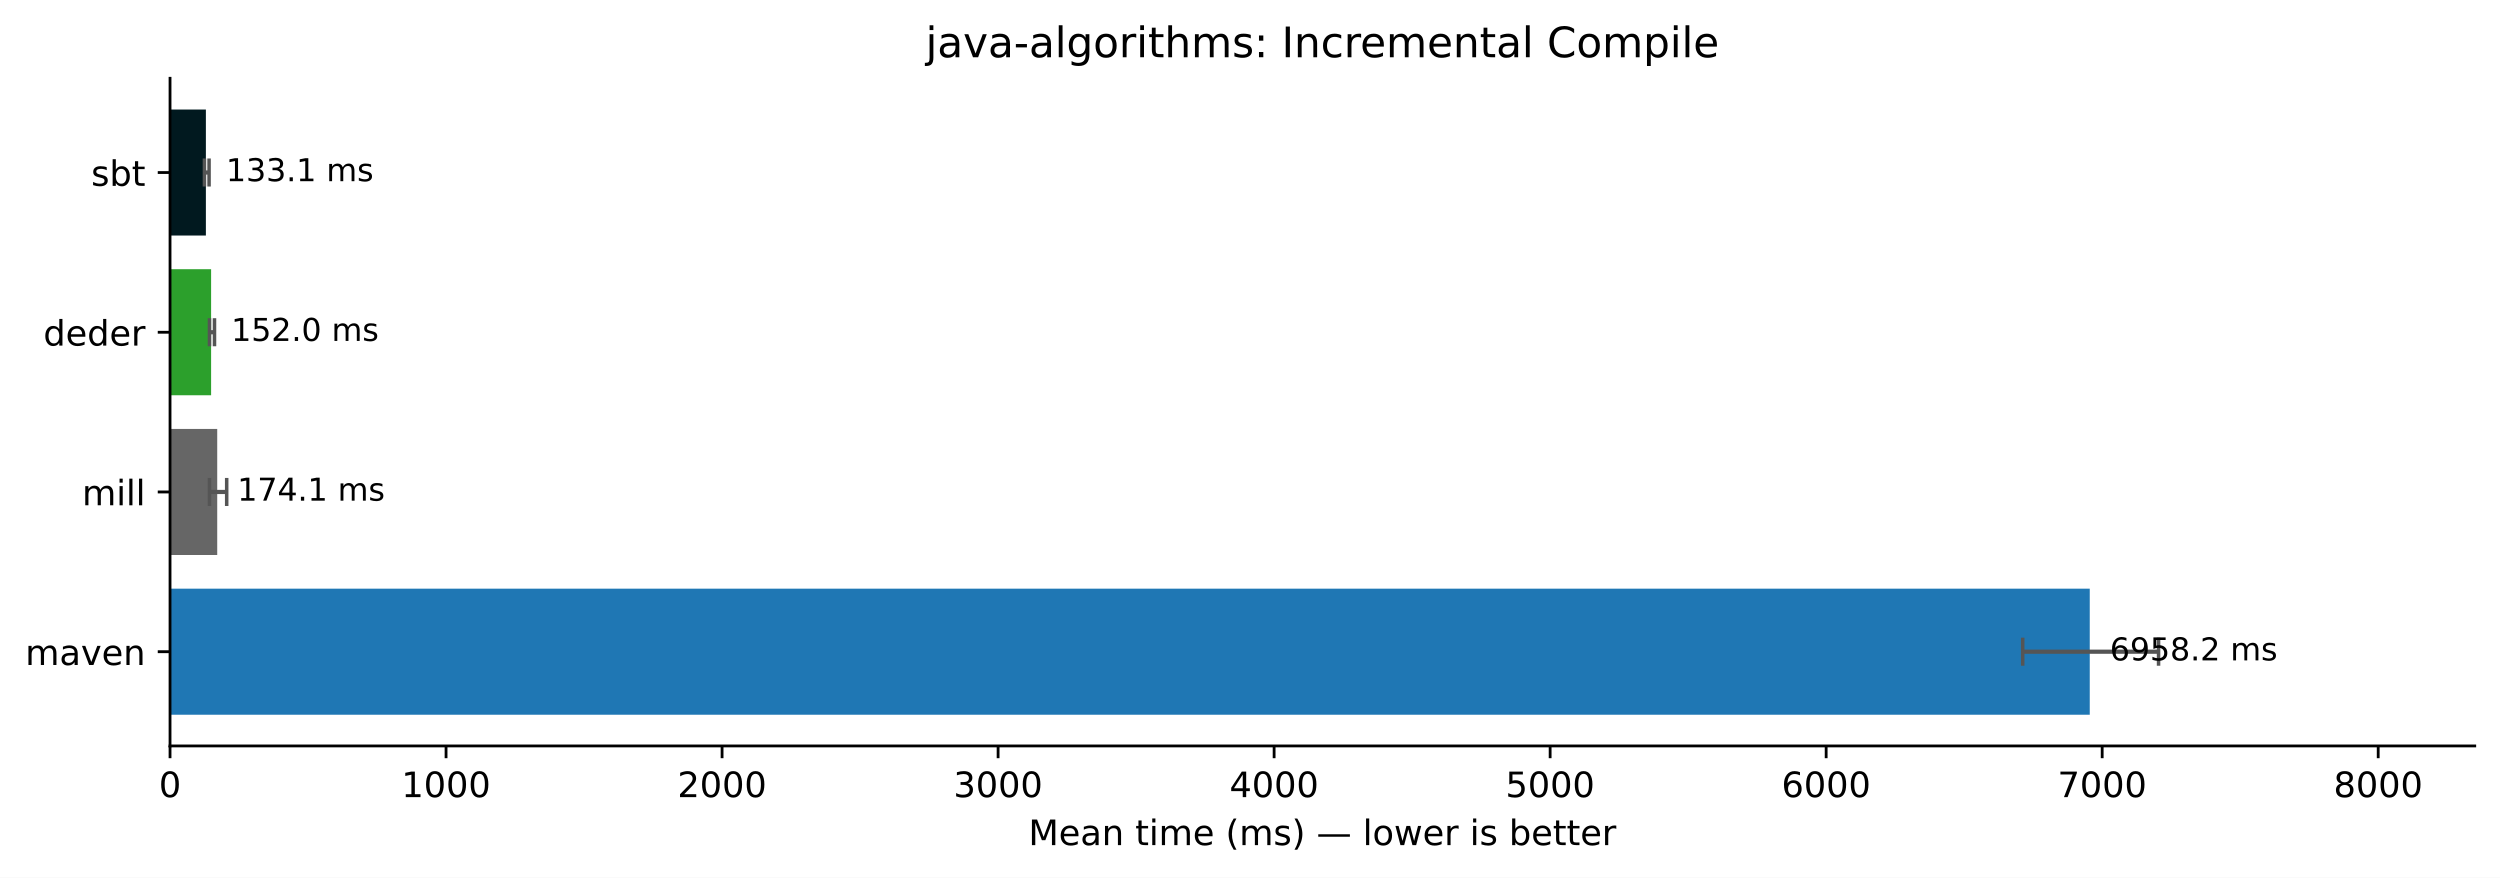
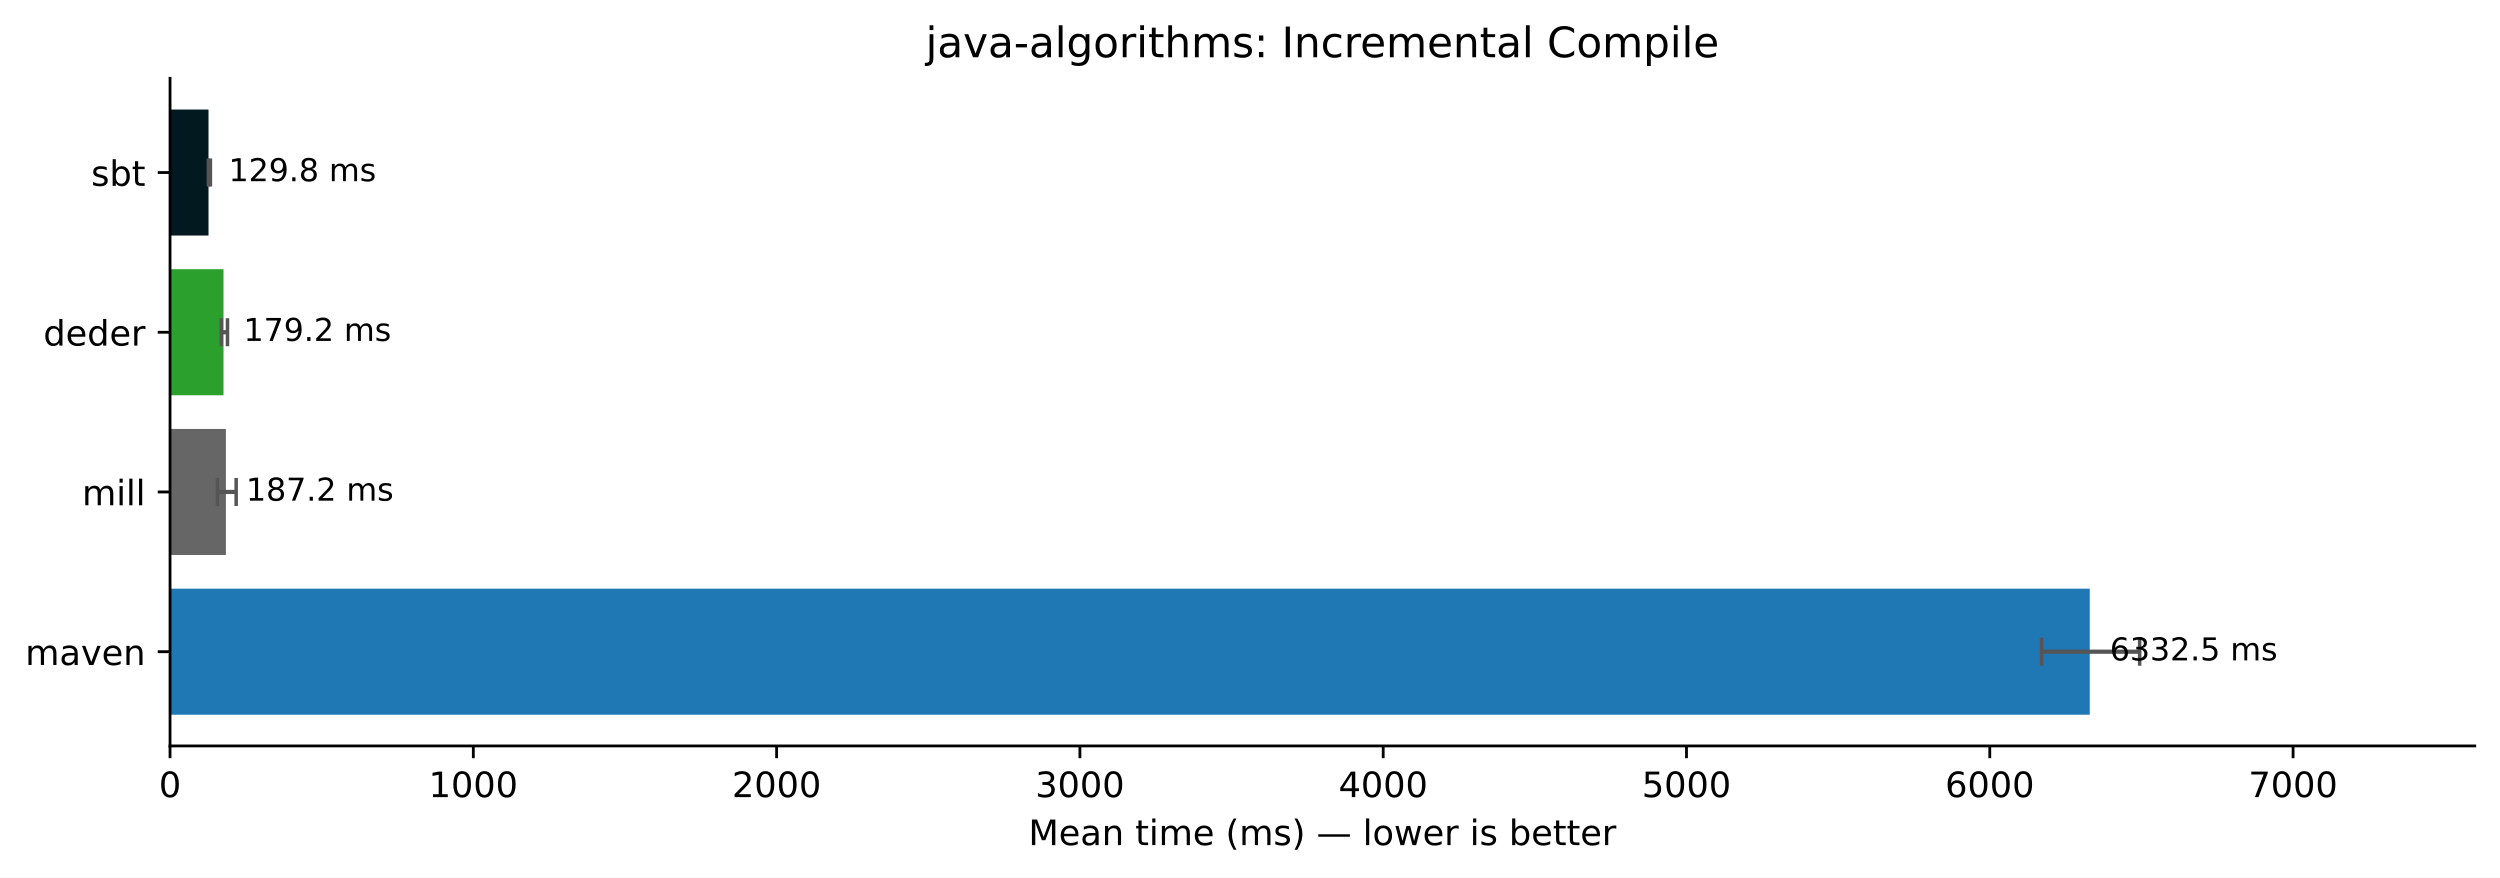
<svg xmlns="http://www.w3.org/2000/svg" xmlns:xlink="http://www.w3.org/1999/xlink" width="712.788pt" height="250.234pt" viewBox="0 0 712.788 250.234" version="1.1">
  <defs>
    <style type="text/css">*{stroke-linejoin: round; stroke-linecap: butt}</style>
  </defs>
  <g id="figure_1">
    <g id="patch_1">
      <path d="M 0 250.234  L 712.788 250.234  L 712.788 0  L 0 0  z " style="fill: #ffffff" />
    </g>
    <g id="axes_1">
      <g id="patch_2">
        <path d="M 48.478 212.678  L 705.588 212.678  L 705.588 22.318  L 48.478 22.318  z " style="fill: #ffffff" />
      </g>
      <g id="patch_3">
-         <path d="M 48.478 204.025  L 596.07 204.025  L 596.07 167.593  L 48.478 167.593  z " clip-path="url(#pbc4e9a8b38)" style="fill: #1f77b4; stroke: #ffffff; stroke-width: 0.5; stroke-linejoin: miter" />
+         <path d="M 48.478 204.025  L 596.07 204.025  L 596.07 167.593  L 48.478 167.593  z " clip-path="url(#pb8c7d84897)" style="fill: #1f77b4; stroke: #ffffff; stroke-width: 0.5; stroke-linejoin: miter" />
      </g>
      <g id="patch_4">
-         <path d="M 48.478 158.485  L 62.183 158.485  L 62.183 122.052  L 48.478 122.052  z " clip-path="url(#pbc4e9a8b38)" style="fill: #666666; stroke: #ffffff; stroke-width: 0.5; stroke-linejoin: miter" />
+         <path d="M 48.478 158.485  L 64.662 158.485  L 64.662 122.052  L 48.478 122.052  z " clip-path="url(#pb8c7d84897)" style="fill: #666666; stroke: #ffffff; stroke-width: 0.5; stroke-linejoin: miter" />
      </g>
      <g id="patch_5">
-         <path d="M 48.478 112.944  L 60.439 112.944  L 60.439 76.512  L 48.478 76.512  z " clip-path="url(#pbc4e9a8b38)" style="fill: #2ca02c; stroke: #ffffff; stroke-width: 0.5; stroke-linejoin: miter" />
+         <path d="M 48.478 112.944  L 63.977 112.944  L 63.977 76.512  L 48.478 76.512  z " clip-path="url(#pb8c7d84897)" style="fill: #2ca02c; stroke: #ffffff; stroke-width: 0.5; stroke-linejoin: miter" />
      </g>
      <g id="patch_6">
-         <path d="M 48.478 67.403  L 58.95 67.403  L 58.95 30.971  L 48.478 30.971  z " clip-path="url(#pbc4e9a8b38)" style="fill: #01191f; stroke: #ffffff; stroke-width: 0.5; stroke-linejoin: miter" />
+         <path d="M 48.478 67.403  L 59.7 67.403  L 59.7 30.971  L 48.478 30.971  z " clip-path="url(#pb8c7d84897)" style="fill: #01191f; stroke: #ffffff; stroke-width: 0.5; stroke-linejoin: miter" />
      </g>
      <g id="matplotlib.axis_1">
        <g id="xtick_1">
          <g id="line2d_1">
            <defs>
-               <path id="m94cedf8190" d="M 0 0  L 0 3.5  " style="stroke: #000000; stroke-width: 0.8" />
+               <path id="m299f7743fe" d="M 0 0  L 0 3.5  " style="stroke: #000000; stroke-width: 0.8" />
            </defs>
            <g>
-               <use xlink:href="#m94cedf8190" x="48.478" y="212.678" style="stroke: #000000; stroke-width: 0.8" />
+               <use xlink:href="#m299f7743fe" x="48.478" y="212.678" style="stroke: #000000; stroke-width: 0.8" />
            </g>
          </g>
          <g id="text_1">
            <g transform="translate(45.29688 227.2766) scale(0.1 -0.1)">
              <defs>
                <path id="DejaVuSans-30" d="M 2034 4250  Q 1547 4250 1301 3770  Q 1056 3291 1056 2328  Q 1056 1369 1301 889  Q 1547 409 2034 409  Q 2525 409 2770 889  Q 3016 1369 3016 2328  Q 3016 3291 2770 3770  Q 2525 4250 2034 4250  z M 2034 4750  Q 2819 4750 3233 4129  Q 3647 3509 3647 2328  Q 3647 1150 3233 529  Q 2819 -91 2034 -91  Q 1250 -91 836 529  Q 422 1150 422 2328  Q 422 3509 836 4129  Q 1250 4750 2034 4750  z " transform="scale(0.015625)" />
              </defs>
              <use xlink:href="#DejaVuSans-30" />
            </g>
          </g>
        </g>
        <g id="xtick_2">
          <g id="line2d_2">
            <g>
-               <use xlink:href="#m94cedf8190" x="127.176" y="212.678" style="stroke: #000000; stroke-width: 0.8" />
+               <use xlink:href="#m299f7743fe" x="134.951" y="212.678" style="stroke: #000000; stroke-width: 0.8" />
            </g>
          </g>
          <g id="text_2">
-             <g transform="translate(114.451 227.2766) scale(0.1 -0.1)">
+             <g transform="translate(122.2263 227.2766) scale(0.1 -0.1)">
              <defs>
                <path id="DejaVuSans-31" d="M 794 531  L 1825 531  L 1825 4091  L 703 3866  L 703 4441  L 1819 4666  L 2450 4666  L 2450 531  L 3481 531  L 3481 0  L 794 0  L 794 531  z " transform="scale(0.015625)" />
              </defs>
              <use xlink:href="#DejaVuSans-31" />
              <use xlink:href="#DejaVuSans-30" transform="translate(63.62305 0)" />
              <use xlink:href="#DejaVuSans-30" transform="translate(127.2461 0)" />
              <use xlink:href="#DejaVuSans-30" transform="translate(190.8691 0)" />
            </g>
          </g>
        </g>
        <g id="xtick_3">
          <g id="line2d_3">
            <g>
-               <use xlink:href="#m94cedf8190" x="205.874" y="212.678" style="stroke: #000000; stroke-width: 0.8" />
+               <use xlink:href="#m299f7743fe" x="221.424" y="212.678" style="stroke: #000000; stroke-width: 0.8" />
            </g>
          </g>
          <g id="text_3">
-             <g transform="translate(193.1488 227.2766) scale(0.1 -0.1)">
+             <g transform="translate(208.6995 227.2766) scale(0.1 -0.1)">
              <defs>
                <path id="DejaVuSans-32" d="M 1228 531  L 3431 531  L 3431 0  L 469 0  L 469 531  Q 828 903 1448 1529  Q 2069 2156 2228 2338  Q 2531 2678 2651 2914  Q 2772 3150 2772 3378  Q 2772 3750 2511 3984  Q 2250 4219 1831 4219  Q 1534 4219 1204 4116  Q 875 4013 500 3803  L 500 4441  Q 881 4594 1212 4672  Q 1544 4750 1819 4750  Q 2544 4750 2975 4387  Q 3406 4025 3406 3419  Q 3406 3131 3298 2873  Q 3191 2616 2906 2266  Q 2828 2175 2409 1742  Q 1991 1309 1228 531  z " transform="scale(0.015625)" />
              </defs>
              <use xlink:href="#DejaVuSans-32" />
              <use xlink:href="#DejaVuSans-30" transform="translate(63.62305 0)" />
              <use xlink:href="#DejaVuSans-30" transform="translate(127.2461 0)" />
              <use xlink:href="#DejaVuSans-30" transform="translate(190.8691 0)" />
            </g>
          </g>
        </g>
        <g id="xtick_4">
          <g id="line2d_4">
            <g>
-               <use xlink:href="#m94cedf8190" x="284.572" y="212.678" style="stroke: #000000; stroke-width: 0.8" />
+               <use xlink:href="#m299f7743fe" x="307.898" y="212.678" style="stroke: #000000; stroke-width: 0.8" />
            </g>
          </g>
          <g id="text_4">
-             <g transform="translate(271.8467 227.2766) scale(0.1 -0.1)">
+             <g transform="translate(295.1727 227.2766) scale(0.1 -0.1)">
              <defs>
                <path id="DejaVuSans-33" d="M 2597 2516  Q 3050 2419 3304 2112  Q 3559 1806 3559 1356  Q 3559 666 3084 287  Q 2609 -91 1734 -91  Q 1441 -91 1130 -33  Q 819 25 488 141  L 488 750  Q 750 597 1062 519  Q 1375 441 1716 441  Q 2309 441 2620 675  Q 2931 909 2931 1356  Q 2931 1769 2642 2001  Q 2353 2234 1838 2234  L 1294 2234  L 1294 2753  L 1863 2753  Q 2328 2753 2575 2939  Q 2822 3125 2822 3475  Q 2822 3834 2567 4026  Q 2313 4219 1838 4219  Q 1578 4219 1281 4162  Q 984 4106 628 3988  L 628 4550  Q 988 4650 1302 4700  Q 1616 4750 1894 4750  Q 2613 4750 3031 4423  Q 3450 4097 3450 3541  Q 3450 3153 3228 2886  Q 3006 2619 2597 2516  z " transform="scale(0.015625)" />
              </defs>
              <use xlink:href="#DejaVuSans-33" />
              <use xlink:href="#DejaVuSans-30" transform="translate(63.62305 0)" />
              <use xlink:href="#DejaVuSans-30" transform="translate(127.2461 0)" />
              <use xlink:href="#DejaVuSans-30" transform="translate(190.8691 0)" />
            </g>
          </g>
        </g>
        <g id="xtick_5">
          <g id="line2d_5">
            <g>
-               <use xlink:href="#m94cedf8190" x="363.27" y="212.678" style="stroke: #000000; stroke-width: 0.8" />
+               <use xlink:href="#m299f7743fe" x="394.371" y="212.678" style="stroke: #000000; stroke-width: 0.8" />
            </g>
          </g>
          <g id="text_5">
-             <g transform="translate(350.5445 227.2766) scale(0.1 -0.1)">
+             <g transform="translate(381.6458 227.2766) scale(0.1 -0.1)">
              <defs>
                <path id="DejaVuSans-34" d="M 2419 4116  L 825 1625  L 2419 1625  L 2419 4116  z M 2253 4666  L 3047 4666  L 3047 1625  L 3713 1625  L 3713 1100  L 3047 1100  L 3047 0  L 2419 0  L 2419 1100  L 313 1100  L 313 1709  L 2253 4666  z " transform="scale(0.015625)" />
              </defs>
              <use xlink:href="#DejaVuSans-34" />
              <use xlink:href="#DejaVuSans-30" transform="translate(63.62305 0)" />
              <use xlink:href="#DejaVuSans-30" transform="translate(127.2461 0)" />
              <use xlink:href="#DejaVuSans-30" transform="translate(190.8691 0)" />
            </g>
          </g>
        </g>
        <g id="xtick_6">
          <g id="line2d_6">
            <g>
-               <use xlink:href="#m94cedf8190" x="441.967" y="212.678" style="stroke: #000000; stroke-width: 0.8" />
+               <use xlink:href="#m299f7743fe" x="480.844" y="212.678" style="stroke: #000000; stroke-width: 0.8" />
            </g>
          </g>
          <g id="text_6">
-             <g transform="translate(429.2424 227.2766) scale(0.1 -0.1)">
+             <g transform="translate(468.119 227.2766) scale(0.1 -0.1)">
              <defs>
                <path id="DejaVuSans-35" d="M 691 4666  L 3169 4666  L 3169 4134  L 1269 4134  L 1269 2991  Q 1406 3038 1543 3061  Q 1681 3084 1819 3084  Q 2600 3084 3056 2656  Q 3513 2228 3513 1497  Q 3513 744 3044 326  Q 2575 -91 1722 -91  Q 1428 -91 1123 -41  Q 819 9 494 109  L 494 744  Q 775 591 1075 516  Q 1375 441 1709 441  Q 2250 441 2565 725  Q 2881 1009 2881 1497  Q 2881 1984 2565 2268  Q 2250 2553 1709 2553  Q 1456 2553 1204 2497  Q 953 2441 691 2322  L 691 4666  z " transform="scale(0.015625)" />
              </defs>
              <use xlink:href="#DejaVuSans-35" />
              <use xlink:href="#DejaVuSans-30" transform="translate(63.62305 0)" />
              <use xlink:href="#DejaVuSans-30" transform="translate(127.2461 0)" />
              <use xlink:href="#DejaVuSans-30" transform="translate(190.8691 0)" />
            </g>
          </g>
        </g>
        <g id="xtick_7">
          <g id="line2d_7">
            <g>
-               <use xlink:href="#m94cedf8190" x="520.665" y="212.678" style="stroke: #000000; stroke-width: 0.8" />
+               <use xlink:href="#m299f7743fe" x="567.317" y="212.678" style="stroke: #000000; stroke-width: 0.8" />
            </g>
          </g>
          <g id="text_7">
-             <g transform="translate(507.9402 227.2766) scale(0.1 -0.1)">
+             <g transform="translate(554.5922 227.2766) scale(0.1 -0.1)">
              <defs>
                <path id="DejaVuSans-36" d="M 2113 2584  Q 1688 2584 1439 2293  Q 1191 2003 1191 1497  Q 1191 994 1439 701  Q 1688 409 2113 409  Q 2538 409 2786 701  Q 3034 994 3034 1497  Q 3034 2003 2786 2293  Q 2538 2584 2113 2584  z M 3366 4563  L 3366 3988  Q 3128 4100 2886 4159  Q 2644 4219 2406 4219  Q 1781 4219 1451 3797  Q 1122 3375 1075 2522  Q 1259 2794 1537 2939  Q 1816 3084 2150 3084  Q 2853 3084 3261 2657  Q 3669 2231 3669 1497  Q 3669 778 3244 343  Q 2819 -91 2113 -91  Q 1303 -91 875 529  Q 447 1150 447 2328  Q 447 3434 972 4092  Q 1497 4750 2381 4750  Q 2619 4750 2861 4703  Q 3103 4656 3366 4563  z " transform="scale(0.015625)" />
              </defs>
              <use xlink:href="#DejaVuSans-36" />
              <use xlink:href="#DejaVuSans-30" transform="translate(63.62305 0)" />
              <use xlink:href="#DejaVuSans-30" transform="translate(127.2461 0)" />
              <use xlink:href="#DejaVuSans-30" transform="translate(190.8691 0)" />
            </g>
          </g>
        </g>
        <g id="xtick_8">
          <g id="line2d_8">
            <g>
-               <use xlink:href="#m94cedf8190" x="599.363" y="212.678" style="stroke: #000000; stroke-width: 0.8" />
+               <use xlink:href="#m299f7743fe" x="653.79" y="212.678" style="stroke: #000000; stroke-width: 0.8" />
            </g>
          </g>
          <g id="text_8">
-             <g transform="translate(586.638 227.2766) scale(0.1 -0.1)">
+             <g transform="translate(641.0654 227.2766) scale(0.1 -0.1)">
              <defs>
                <path id="DejaVuSans-37" d="M 525 4666  L 3525 4666  L 3525 4397  L 1831 0  L 1172 0  L 2766 4134  L 525 4134  L 525 4666  z " transform="scale(0.015625)" />
              </defs>
              <use xlink:href="#DejaVuSans-37" />
              <use xlink:href="#DejaVuSans-30" transform="translate(63.62305 0)" />
              <use xlink:href="#DejaVuSans-30" transform="translate(127.2461 0)" />
              <use xlink:href="#DejaVuSans-30" transform="translate(190.8691 0)" />
            </g>
          </g>
        </g>
-         <g id="xtick_9">
-           <g id="line2d_9">
-             <g>
-               <use xlink:href="#m94cedf8190" x="678.061" y="212.678" style="stroke: #000000; stroke-width: 0.8" />
-             </g>
-           </g>
-           <g id="text_9">
-             <g transform="translate(665.3359 227.2766) scale(0.1 -0.1)">
-               <defs>
-                 <path id="DejaVuSans-38" d="M 2034 2216  Q 1584 2216 1326 1975  Q 1069 1734 1069 1313  Q 1069 891 1326 650  Q 1584 409 2034 409  Q 2484 409 2743 651  Q 3003 894 3003 1313  Q 3003 1734 2745 1975  Q 2488 2216 2034 2216  z M 1403 2484  Q 997 2584 770 2862  Q 544 3141 544 3541  Q 544 4100 942 4425  Q 1341 4750 2034 4750  Q 2731 4750 3128 4425  Q 3525 4100 3525 3541  Q 3525 3141 3298 2862  Q 3072 2584 2669 2484  Q 3125 2378 3379 2068  Q 3634 1759 3634 1313  Q 3634 634 3220 271  Q 2806 -91 2034 -91  Q 1263 -91 848 271  Q 434 634 434 1313  Q 434 1759 690 2068  Q 947 2378 1403 2484  z M 1172 3481  Q 1172 3119 1398 2916  Q 1625 2713 2034 2713  Q 2441 2713 2670 2916  Q 2900 3119 2900 3481  Q 2900 3844 2670 4047  Q 2441 4250 2034 4250  Q 1625 4250 1398 4047  Q 1172 3844 1172 3481  z " transform="scale(0.015625)" />
-               </defs>
-               <use xlink:href="#DejaVuSans-38" />
-               <use xlink:href="#DejaVuSans-30" transform="translate(63.62305 0)" />
-               <use xlink:href="#DejaVuSans-30" transform="translate(127.2461 0)" />
-               <use xlink:href="#DejaVuSans-30" transform="translate(190.8691 0)" />
-             </g>
-           </g>
-         </g>
-         <g id="text_10">
+         <g id="text_9">
          <g transform="translate(293.2362 240.9547) scale(0.1 -0.1)">
            <defs>
              <path id="DejaVuSans-4d" d="M 628 4666  L 1569 4666  L 2759 1491  L 3956 4666  L 4897 4666  L 4897 0  L 4281 0  L 4281 4097  L 3078 897  L 2444 897  L 1241 4097  L 1241 0  L 628 0  L 628 4666  z " transform="scale(0.015625)" />
              <path id="DejaVuSans-65" d="M 3597 1894  L 3597 1613  L 953 1613  Q 991 1019 1311 708  Q 1631 397 2203 397  Q 2534 397 2845 478  Q 3156 559 3463 722  L 3463 178  Q 3153 47 2828 -22  Q 2503 -91 2169 -91  Q 1331 -91 842 396  Q 353 884 353 1716  Q 353 2575 817 3079  Q 1281 3584 2069 3584  Q 2775 3584 3186 3129  Q 3597 2675 3597 1894  z M 3022 2063  Q 3016 2534 2758 2815  Q 2500 3097 2075 3097  Q 1594 3097 1305 2825  Q 1016 2553 972 2059  L 3022 2063  z " transform="scale(0.015625)" />
              <path id="DejaVuSans-61" d="M 2194 1759  Q 1497 1759 1228 1600  Q 959 1441 959 1056  Q 959 750 1161 570  Q 1363 391 1709 391  Q 2188 391 2477 730  Q 2766 1069 2766 1631  L 2766 1759  L 2194 1759  z M 3341 1997  L 3341 0  L 2766 0  L 2766 531  Q 2569 213 2275 61  Q 1981 -91 1556 -91  Q 1019 -91 701 211  Q 384 513 384 1019  Q 384 1609 779 1909  Q 1175 2209 1959 2209  L 2766 2209  L 2766 2266  Q 2766 2663 2505 2880  Q 2244 3097 1772 3097  Q 1472 3097 1187 3025  Q 903 2953 641 2809  L 641 3341  Q 956 3463 1253 3523  Q 1550 3584 1831 3584  Q 2591 3584 2966 3190  Q 3341 2797 3341 1997  z " transform="scale(0.015625)" />
              <path id="DejaVuSans-6e" d="M 3513 2113  L 3513 0  L 2938 0  L 2938 2094  Q 2938 2591 2744 2837  Q 2550 3084 2163 3084  Q 1697 3084 1428 2787  Q 1159 2491 1159 1978  L 1159 0  L 581 0  L 581 3500  L 1159 3500  L 1159 2956  Q 1366 3272 1645 3428  Q 1925 3584 2291 3584  Q 2894 3584 3203 3211  Q 3513 2838 3513 2113  z " transform="scale(0.015625)" />
              <path id="DejaVuSans-20" transform="scale(0.015625)" />
              <path id="DejaVuSans-74" d="M 1172 4494  L 1172 3500  L 2356 3500  L 2356 3053  L 1172 3053  L 1172 1153  Q 1172 725 1289 603  Q 1406 481 1766 481  L 2356 481  L 2356 0  L 1766 0  Q 1100 0 847 248  Q 594 497 594 1153  L 594 3053  L 172 3053  L 172 3500  L 594 3500  L 594 4494  L 1172 4494  z " transform="scale(0.015625)" />
              <path id="DejaVuSans-69" d="M 603 3500  L 1178 3500  L 1178 0  L 603 0  L 603 3500  z M 603 4863  L 1178 4863  L 1178 4134  L 603 4134  L 603 4863  z " transform="scale(0.015625)" />
              <path id="DejaVuSans-6d" d="M 3328 2828  Q 3544 3216 3844 3400  Q 4144 3584 4550 3584  Q 5097 3584 5394 3201  Q 5691 2819 5691 2113  L 5691 0  L 5113 0  L 5113 2094  Q 5113 2597 4934 2840  Q 4756 3084 4391 3084  Q 3944 3084 3684 2787  Q 3425 2491 3425 1978  L 3425 0  L 2847 0  L 2847 2094  Q 2847 2600 2669 2842  Q 2491 3084 2119 3084  Q 1678 3084 1418 2786  Q 1159 2488 1159 1978  L 1159 0  L 581 0  L 581 3500  L 1159 3500  L 1159 2956  Q 1356 3278 1631 3431  Q 1906 3584 2284 3584  Q 2666 3584 2933 3390  Q 3200 3197 3328 2828  z " transform="scale(0.015625)" />
              <path id="DejaVuSans-28" d="M 1984 4856  Q 1566 4138 1362 3434  Q 1159 2731 1159 2009  Q 1159 1288 1364 580  Q 1569 -128 1984 -844  L 1484 -844  Q 1016 -109 783 600  Q 550 1309 550 2009  Q 550 2706 781 3412  Q 1013 4119 1484 4856  L 1984 4856  z " transform="scale(0.015625)" />
              <path id="DejaVuSans-73" d="M 2834 3397  L 2834 2853  Q 2591 2978 2328 3040  Q 2066 3103 1784 3103  Q 1356 3103 1142 2972  Q 928 2841 928 2578  Q 928 2378 1081 2264  Q 1234 2150 1697 2047  L 1894 2003  Q 2506 1872 2764 1633  Q 3022 1394 3022 966  Q 3022 478 2636 193  Q 2250 -91 1575 -91  Q 1294 -91 989 -36  Q 684 19 347 128  L 347 722  Q 666 556 975 473  Q 1284 391 1588 391  Q 1994 391 2212 530  Q 2431 669 2431 922  Q 2431 1156 2273 1281  Q 2116 1406 1581 1522  L 1381 1569  Q 847 1681 609 1914  Q 372 2147 372 2553  Q 372 3047 722 3315  Q 1072 3584 1716 3584  Q 2034 3584 2315 3537  Q 2597 3491 2834 3397  z " transform="scale(0.015625)" />
              <path id="DejaVuSans-29" d="M 513 4856  L 1013 4856  Q 1481 4119 1714 3412  Q 1947 2706 1947 2009  Q 1947 1309 1714 600  Q 1481 -109 1013 -844  L 513 -844  Q 928 -128 1133 580  Q 1338 1288 1338 2009  Q 1338 2731 1133 3434  Q 928 4138 513 4856  z " transform="scale(0.015625)" />
              <path id="DejaVuSans-2014" d="M 313 1978  L 6088 1978  L 6088 1528  L 313 1528  L 313 1978  z " transform="scale(0.015625)" />
              <path id="DejaVuSans-6c" d="M 603 4863  L 1178 4863  L 1178 0  L 603 0  L 603 4863  z " transform="scale(0.015625)" />
              <path id="DejaVuSans-6f" d="M 1959 3097  Q 1497 3097 1228 2736  Q 959 2375 959 1747  Q 959 1119 1226 758  Q 1494 397 1959 397  Q 2419 397 2687 759  Q 2956 1122 2956 1747  Q 2956 2369 2687 2733  Q 2419 3097 1959 3097  z M 1959 3584  Q 2709 3584 3137 3096  Q 3566 2609 3566 1747  Q 3566 888 3137 398  Q 2709 -91 1959 -91  Q 1206 -91 779 398  Q 353 888 353 1747  Q 353 2609 779 3096  Q 1206 3584 1959 3584  z " transform="scale(0.015625)" />
              <path id="DejaVuSans-77" d="M 269 3500  L 844 3500  L 1563 769  L 2278 3500  L 2956 3500  L 3675 769  L 4391 3500  L 4966 3500  L 4050 0  L 3372 0  L 2619 2869  L 1863 0  L 1184 0  L 269 3500  z " transform="scale(0.015625)" />
              <path id="DejaVuSans-72" d="M 2631 2963  Q 2534 3019 2420 3045  Q 2306 3072 2169 3072  Q 1681 3072 1420 2755  Q 1159 2438 1159 1844  L 1159 0  L 581 0  L 581 3500  L 1159 3500  L 1159 2956  Q 1341 3275 1631 3429  Q 1922 3584 2338 3584  Q 2397 3584 2469 3576  Q 2541 3569 2628 3553  L 2631 2963  z " transform="scale(0.015625)" />
              <path id="DejaVuSans-62" d="M 3116 1747  Q 3116 2381 2855 2742  Q 2594 3103 2138 3103  Q 1681 3103 1420 2742  Q 1159 2381 1159 1747  Q 1159 1113 1420 752  Q 1681 391 2138 391  Q 2594 391 2855 752  Q 3116 1113 3116 1747  z M 1159 2969  Q 1341 3281 1617 3432  Q 1894 3584 2278 3584  Q 2916 3584 3314 3078  Q 3713 2572 3713 1747  Q 3713 922 3314 415  Q 2916 -91 2278 -91  Q 1894 -91 1617 61  Q 1341 213 1159 525  L 1159 0  L 581 0  L 581 4863  L 1159 4863  L 1159 2969  z " transform="scale(0.015625)" />
            </defs>
            <use xlink:href="#DejaVuSans-4d" />
            <use xlink:href="#DejaVuSans-65" transform="translate(86.2793 0)" />
            <use xlink:href="#DejaVuSans-61" transform="translate(147.8027 0)" />
            <use xlink:href="#DejaVuSans-6e" transform="translate(209.082 0)" />
            <use xlink:href="#DejaVuSans-20" transform="translate(272.4609 0)" />
            <use xlink:href="#DejaVuSans-74" transform="translate(304.248 0)" />
            <use xlink:href="#DejaVuSans-69" transform="translate(343.457 0)" />
            <use xlink:href="#DejaVuSans-6d" transform="translate(371.2402 0)" />
            <use xlink:href="#DejaVuSans-65" transform="translate(468.6523 0)" />
            <use xlink:href="#DejaVuSans-20" transform="translate(530.1758 0)" />
            <use xlink:href="#DejaVuSans-28" transform="translate(561.9629 0)" />
            <use xlink:href="#DejaVuSans-6d" transform="translate(600.9766 0)" />
            <use xlink:href="#DejaVuSans-73" transform="translate(698.3887 0)" />
            <use xlink:href="#DejaVuSans-29" transform="translate(750.4883 0)" />
            <use xlink:href="#DejaVuSans-20" transform="translate(789.502 0)" />
            <use xlink:href="#DejaVuSans-2014" transform="translate(821.2891 0)" />
            <use xlink:href="#DejaVuSans-20" transform="translate(921.2891 0)" />
            <use xlink:href="#DejaVuSans-6c" transform="translate(953.0762 0)" />
            <use xlink:href="#DejaVuSans-6f" transform="translate(980.8594 0)" />
            <use xlink:href="#DejaVuSans-77" transform="translate(1042.041 0)" />
            <use xlink:href="#DejaVuSans-65" transform="translate(1123.828 0)" />
            <use xlink:href="#DejaVuSans-72" transform="translate(1185.352 0)" />
            <use xlink:href="#DejaVuSans-20" transform="translate(1226.465 0)" />
            <use xlink:href="#DejaVuSans-69" transform="translate(1258.252 0)" />
            <use xlink:href="#DejaVuSans-73" transform="translate(1286.035 0)" />
            <use xlink:href="#DejaVuSans-20" transform="translate(1338.135 0)" />
            <use xlink:href="#DejaVuSans-62" transform="translate(1369.922 0)" />
            <use xlink:href="#DejaVuSans-65" transform="translate(1433.398 0)" />
            <use xlink:href="#DejaVuSans-74" transform="translate(1494.922 0)" />
            <use xlink:href="#DejaVuSans-74" transform="translate(1534.131 0)" />
            <use xlink:href="#DejaVuSans-65" transform="translate(1573.34 0)" />
            <use xlink:href="#DejaVuSans-72" transform="translate(1634.863 0)" />
          </g>
        </g>
      </g>
      <g id="matplotlib.axis_2">
        <g id="ytick_1">
-           <g id="line2d_10">
+           <g id="line2d_9">
            <defs>
-               <path id="m6f232bb7b8" d="M 0 0  L -3.5 0  " style="stroke: #000000; stroke-width: 0.8" />
+               <path id="m5a2542fccc" d="M 0 0  L -3.5 0  " style="stroke: #000000; stroke-width: 0.8" />
            </defs>
            <g>
-               <use xlink:href="#m6f232bb7b8" x="48.478" y="185.809" style="stroke: #000000; stroke-width: 0.8" />
-             </g>
-           </g>
-           <g id="text_11">
+               <use xlink:href="#m5a2542fccc" x="48.478" y="185.809" style="stroke: #000000; stroke-width: 0.8" />
+             </g>
+           </g>
+           <g id="text_10">
            <g transform="translate(7.2 189.6083) scale(0.1 -0.1)">
              <defs>
                <path id="DejaVuSans-76" d="M 191 3500  L 800 3500  L 1894 563  L 2988 3500  L 3597 3500  L 2284 0  L 1503 0  L 191 3500  z " transform="scale(0.015625)" />
              </defs>
              <use xlink:href="#DejaVuSans-6d" />
              <use xlink:href="#DejaVuSans-61" transform="translate(97.41211 0)" />
              <use xlink:href="#DejaVuSans-76" transform="translate(158.6914 0)" />
              <use xlink:href="#DejaVuSans-65" transform="translate(217.8711 0)" />
              <use xlink:href="#DejaVuSans-6e" transform="translate(279.3945 0)" />
            </g>
          </g>
        </g>
        <g id="ytick_2">
-           <g id="line2d_11">
-             <g>
-               <use xlink:href="#m6f232bb7b8" x="48.478" y="140.268" style="stroke: #000000; stroke-width: 0.8" />
-             </g>
-           </g>
-           <g id="text_12">
+           <g id="line2d_10">
+             <g>
+               <use xlink:href="#m5a2542fccc" x="48.478" y="140.268" style="stroke: #000000; stroke-width: 0.8" />
+             </g>
+           </g>
+           <g id="text_11">
            <g transform="translate(23.40312 144.0677) scale(0.1 -0.1)">
              <use xlink:href="#DejaVuSans-6d" />
              <use xlink:href="#DejaVuSans-69" transform="translate(97.41211 0)" />
              <use xlink:href="#DejaVuSans-6c" transform="translate(125.1953 0)" />
              <use xlink:href="#DejaVuSans-6c" transform="translate(152.9785 0)" />
            </g>
          </g>
        </g>
        <g id="ytick_3">
-           <g id="line2d_12">
-             <g>
-               <use xlink:href="#m6f232bb7b8" x="48.478" y="94.728" style="stroke: #000000; stroke-width: 0.8" />
-             </g>
-           </g>
-           <g id="text_13">
+           <g id="line2d_11">
+             <g>
+               <use xlink:href="#m5a2542fccc" x="48.478" y="94.728" style="stroke: #000000; stroke-width: 0.8" />
+             </g>
+           </g>
+           <g id="text_12">
            <g transform="translate(12.36406 98.52701) scale(0.1 -0.1)">
              <defs>
                <path id="DejaVuSans-64" d="M 2906 2969  L 2906 4863  L 3481 4863  L 3481 0  L 2906 0  L 2906 525  Q 2725 213 2448 61  Q 2172 -91 1784 -91  Q 1150 -91 751 415  Q 353 922 353 1747  Q 353 2572 751 3078  Q 1150 3584 1784 3584  Q 2172 3584 2448 3432  Q 2725 3281 2906 2969  z M 947 1747  Q 947 1113 1208 752  Q 1469 391 1925 391  Q 2381 391 2643 752  Q 2906 1113 2906 1747  Q 2906 2381 2643 2742  Q 2381 3103 1925 3103  Q 1469 3103 1208 2742  Q 947 2381 947 1747  z " transform="scale(0.015625)" />
              </defs>
              <use xlink:href="#DejaVuSans-64" />
              <use xlink:href="#DejaVuSans-65" transform="translate(63.47656 0)" />
              <use xlink:href="#DejaVuSans-64" transform="translate(125 0)" />
              <use xlink:href="#DejaVuSans-65" transform="translate(188.4766 0)" />
              <use xlink:href="#DejaVuSans-72" transform="translate(250 0)" />
            </g>
          </g>
        </g>
        <g id="ytick_4">
-           <g id="line2d_13">
-             <g>
-               <use xlink:href="#m6f232bb7b8" x="48.478" y="49.187" style="stroke: #000000; stroke-width: 0.8" />
-             </g>
-           </g>
-           <g id="text_14">
+           <g id="line2d_12">
+             <g>
+               <use xlink:href="#m5a2542fccc" x="48.478" y="49.187" style="stroke: #000000; stroke-width: 0.8" />
+             </g>
+           </g>
+           <g id="text_13">
            <g transform="translate(26 52.98634) scale(0.1 -0.1)">
              <use xlink:href="#DejaVuSans-73" />
              <use xlink:href="#DejaVuSans-62" transform="translate(52.09961 0)" />
              <use xlink:href="#DejaVuSans-74" transform="translate(115.5762 0)" />
            </g>
          </g>
        </g>
      </g>
      <g id="LineCollection_1">
-         <path d="M 576.703 185.809  L 615.437 185.809  " clip-path="url(#pbc4e9a8b38)" style="fill: none; stroke: #555555; stroke-width: 1.2" />
-         <path d="M 59.733 140.268  L 64.633 140.268  " clip-path="url(#pbc4e9a8b38)" style="fill: none; stroke: #555555; stroke-width: 1.2" />
-         <path d="M 59.722 94.728  L 61.156 94.728  " clip-path="url(#pbc4e9a8b38)" style="fill: none; stroke: #555555; stroke-width: 1.2" />
-         <path d="M 58.289 49.187  L 59.61 49.187  " clip-path="url(#pbc4e9a8b38)" style="fill: none; stroke: #555555; stroke-width: 1.2" />
+         <path d="M 582.092 185.809  L 610.048 185.809  " clip-path="url(#pb8c7d84897)" style="fill: none; stroke: #555555; stroke-width: 1.2" />
+         <path d="M 61.99 140.268  L 67.334 140.268  " clip-path="url(#pb8c7d84897)" style="fill: none; stroke: #555555; stroke-width: 1.2" />
+         <path d="M 63.096 94.728  L 64.859 94.728  " clip-path="url(#pb8c7d84897)" style="fill: none; stroke: #555555; stroke-width: 1.2" />
+         <path d="M 59.412 49.187  L 59.988 49.187  " clip-path="url(#pb8c7d84897)" style="fill: none; stroke: #555555; stroke-width: 1.2" />
+       </g>
+       <g id="line2d_13">
+         <defs>
+           <path id="mba871a39fe" d="M 0 4  L 0 -4  " style="stroke: #555555" />
+         </defs>
+         <g clip-path="url(#pb8c7d84897)">
+           <use xlink:href="#mba871a39fe" x="582.092" y="185.809" style="fill: #1f77b4; stroke: #555555" />
+           <use xlink:href="#mba871a39fe" x="61.99" y="140.268" style="fill: #1f77b4; stroke: #555555" />
+           <use xlink:href="#mba871a39fe" x="63.096" y="94.728" style="fill: #1f77b4; stroke: #555555" />
+           <use xlink:href="#mba871a39fe" x="59.412" y="49.187" style="fill: #1f77b4; stroke: #555555" />
+         </g>
      </g>
      <g id="line2d_14">
-         <defs>
-           <path id="md3b27280c8" d="M 0 4  L 0 -4  " style="stroke: #555555" />
-         </defs>
-         <g clip-path="url(#pbc4e9a8b38)">
-           <use xlink:href="#md3b27280c8" x="576.703" y="185.809" style="fill: #1f77b4; stroke: #555555" />
-           <use xlink:href="#md3b27280c8" x="59.733" y="140.268" style="fill: #1f77b4; stroke: #555555" />
-           <use xlink:href="#md3b27280c8" x="59.722" y="94.728" style="fill: #1f77b4; stroke: #555555" />
-           <use xlink:href="#md3b27280c8" x="58.289" y="49.187" style="fill: #1f77b4; stroke: #555555" />
-         </g>
-       </g>
-       <g id="line2d_15">
-         <g clip-path="url(#pbc4e9a8b38)">
-           <use xlink:href="#md3b27280c8" x="615.437" y="185.809" style="fill: #1f77b4; stroke: #555555" />
-           <use xlink:href="#md3b27280c8" x="64.633" y="140.268" style="fill: #1f77b4; stroke: #555555" />
-           <use xlink:href="#md3b27280c8" x="61.156" y="94.728" style="fill: #1f77b4; stroke: #555555" />
-           <use xlink:href="#md3b27280c8" x="59.61" y="49.187" style="fill: #1f77b4; stroke: #555555" />
+         <g clip-path="url(#pb8c7d84897)">
+           <use xlink:href="#mba871a39fe" x="610.048" y="185.809" style="fill: #1f77b4; stroke: #555555" />
+           <use xlink:href="#mba871a39fe" x="67.334" y="140.268" style="fill: #1f77b4; stroke: #555555" />
+           <use xlink:href="#mba871a39fe" x="64.859" y="94.728" style="fill: #1f77b4; stroke: #555555" />
+           <use xlink:href="#mba871a39fe" x="59.988" y="49.187" style="fill: #1f77b4; stroke: #555555" />
        </g>
      </g>
      <g id="patch_7">
        <path d="M 48.478 212.678  L 48.478 22.318  " style="fill: none; stroke: #000000; stroke-width: 0.8; stroke-linejoin: miter; stroke-linecap: square" />
      </g>
      <g id="patch_8">
        <path d="M 48.478 212.678  L 705.588 212.678  " style="fill: none; stroke: #000000; stroke-width: 0.8; stroke-linejoin: miter; stroke-linecap: square" />
      </g>
-       <g id="text_15">
+       <g id="text_14">
        <g transform="translate(601.5457 188.2926) scale(0.09 -0.09)">
          <defs>
-             <path id="DejaVuSans-39" d="M 703 97  L 703 672  Q 941 559 1184 500  Q 1428 441 1663 441  Q 2288 441 2617 861  Q 2947 1281 2994 2138  Q 2813 1869 2534 1725  Q 2256 1581 1919 1581  Q 1219 1581 811 2004  Q 403 2428 403 3163  Q 403 3881 828 4315  Q 1253 4750 1959 4750  Q 2769 4750 3195 4129  Q 3622 3509 3622 2328  Q 3622 1225 3098 567  Q 2575 -91 1691 -91  Q 1453 -91 1209 -44  Q 966 3 703 97  z M 1959 2075  Q 2384 2075 2632 2365  Q 2881 2656 2881 3163  Q 2881 3666 2632 3958  Q 2384 4250 1959 4250  Q 1534 4250 1286 3958  Q 1038 3666 1038 3163  Q 1038 2656 1286 2365  Q 1534 2075 1959 2075  z " transform="scale(0.015625)" />
            <path id="DejaVuSans-2e" d="M 684 794  L 1344 794  L 1344 0  L 684 0  L 684 794  z " transform="scale(0.015625)" />
          </defs>
          <use xlink:href="#DejaVuSans-36" />
-           <use xlink:href="#DejaVuSans-39" transform="translate(63.62305 0)" />
-           <use xlink:href="#DejaVuSans-35" transform="translate(127.2461 0)" />
-           <use xlink:href="#DejaVuSans-38" transform="translate(190.8691 0)" />
+           <use xlink:href="#DejaVuSans-33" transform="translate(63.62305 0)" />
+           <use xlink:href="#DejaVuSans-33" transform="translate(127.2461 0)" />
+           <use xlink:href="#DejaVuSans-32" transform="translate(190.8691 0)" />
          <use xlink:href="#DejaVuSans-2e" transform="translate(254.4922 0)" />
-           <use xlink:href="#DejaVuSans-32" transform="translate(286.2793 0)" />
+           <use xlink:href="#DejaVuSans-35" transform="translate(286.2793 0)" />
          <use xlink:href="#DejaVuSans-20" transform="translate(349.9023 0)" />
          <use xlink:href="#DejaVuSans-6d" transform="translate(381.6895 0)" />
          <use xlink:href="#DejaVuSans-73" transform="translate(479.1016 0)" />
        </g>
      </g>
-       <g id="text_16">
-         <g transform="translate(67.65917 142.7519) scale(0.09 -0.09)">
+       <g id="text_15">
+         <g transform="translate(70.13811 142.7519) scale(0.09 -0.09)">
+           <defs>
+             <path id="DejaVuSans-38" d="M 2034 2216  Q 1584 2216 1326 1975  Q 1069 1734 1069 1313  Q 1069 891 1326 650  Q 1584 409 2034 409  Q 2484 409 2743 651  Q 3003 894 3003 1313  Q 3003 1734 2745 1975  Q 2488 2216 2034 2216  z M 1403 2484  Q 997 2584 770 2862  Q 544 3141 544 3541  Q 544 4100 942 4425  Q 1341 4750 2034 4750  Q 2731 4750 3128 4425  Q 3525 4100 3525 3541  Q 3525 3141 3298 2862  Q 3072 2584 2669 2484  Q 3125 2378 3379 2068  Q 3634 1759 3634 1313  Q 3634 634 3220 271  Q 2806 -91 2034 -91  Q 1263 -91 848 271  Q 434 634 434 1313  Q 434 1759 690 2068  Q 947 2378 1403 2484  z M 1172 3481  Q 1172 3119 1398 2916  Q 1625 2713 2034 2713  Q 2441 2713 2670 2916  Q 2900 3119 2900 3481  Q 2900 3844 2670 4047  Q 2441 4250 2034 4250  Q 1625 4250 1398 4047  Q 1172 3844 1172 3481  z " transform="scale(0.015625)" />
+           </defs>
          <use xlink:href="#DejaVuSans-31" />
-           <use xlink:href="#DejaVuSans-37" transform="translate(63.62305 0)" />
-           <use xlink:href="#DejaVuSans-34" transform="translate(127.2461 0)" />
+           <use xlink:href="#DejaVuSans-38" transform="translate(63.62305 0)" />
+           <use xlink:href="#DejaVuSans-37" transform="translate(127.2461 0)" />
          <use xlink:href="#DejaVuSans-2e" transform="translate(190.8691 0)" />
-           <use xlink:href="#DejaVuSans-31" transform="translate(222.6562 0)" />
+           <use xlink:href="#DejaVuSans-32" transform="translate(222.6562 0)" />
          <use xlink:href="#DejaVuSans-20" transform="translate(286.2793 0)" />
          <use xlink:href="#DejaVuSans-6d" transform="translate(318.0664 0)" />
          <use xlink:href="#DejaVuSans-73" transform="translate(415.4785 0)" />
        </g>
      </g>
-       <g id="text_17">
-         <g transform="translate(65.91501 97.21123) scale(0.09 -0.09)">
+       <g id="text_16">
+         <g transform="translate(69.45341 97.21123) scale(0.09 -0.09)">
+           <defs>
+             <path id="DejaVuSans-39" d="M 703 97  L 703 672  Q 941 559 1184 500  Q 1428 441 1663 441  Q 2288 441 2617 861  Q 2947 1281 2994 2138  Q 2813 1869 2534 1725  Q 2256 1581 1919 1581  Q 1219 1581 811 2004  Q 403 2428 403 3163  Q 403 3881 828 4315  Q 1253 4750 1959 4750  Q 2769 4750 3195 4129  Q 3622 3509 3622 2328  Q 3622 1225 3098 567  Q 2575 -91 1691 -91  Q 1453 -91 1209 -44  Q 966 3 703 97  z M 1959 2075  Q 2384 2075 2632 2365  Q 2881 2656 2881 3163  Q 2881 3666 2632 3958  Q 2384 4250 1959 4250  Q 1534 4250 1286 3958  Q 1038 3666 1038 3163  Q 1038 2656 1286 2365  Q 1534 2075 1959 2075  z " transform="scale(0.015625)" />
+           </defs>
          <use xlink:href="#DejaVuSans-31" />
-           <use xlink:href="#DejaVuSans-35" transform="translate(63.62305 0)" />
-           <use xlink:href="#DejaVuSans-32" transform="translate(127.2461 0)" />
+           <use xlink:href="#DejaVuSans-37" transform="translate(63.62305 0)" />
+           <use xlink:href="#DejaVuSans-39" transform="translate(127.2461 0)" />
          <use xlink:href="#DejaVuSans-2e" transform="translate(190.8691 0)" />
-           <use xlink:href="#DejaVuSans-30" transform="translate(222.6562 0)" />
+           <use xlink:href="#DejaVuSans-32" transform="translate(222.6562 0)" />
          <use xlink:href="#DejaVuSans-20" transform="translate(286.2793 0)" />
          <use xlink:href="#DejaVuSans-6d" transform="translate(318.0664 0)" />
          <use xlink:href="#DejaVuSans-73" transform="translate(415.4785 0)" />
        </g>
      </g>
-       <g id="text_18">
-         <g transform="translate(64.42549 51.67056) scale(0.09 -0.09)">
+       <g id="text_17">
+         <g transform="translate(65.1758 51.67056) scale(0.09 -0.09)">
          <use xlink:href="#DejaVuSans-31" />
-           <use xlink:href="#DejaVuSans-33" transform="translate(63.62305 0)" />
-           <use xlink:href="#DejaVuSans-33" transform="translate(127.2461 0)" />
+           <use xlink:href="#DejaVuSans-32" transform="translate(63.62305 0)" />
+           <use xlink:href="#DejaVuSans-39" transform="translate(127.2461 0)" />
          <use xlink:href="#DejaVuSans-2e" transform="translate(190.8691 0)" />
-           <use xlink:href="#DejaVuSans-31" transform="translate(222.6562 0)" />
+           <use xlink:href="#DejaVuSans-38" transform="translate(222.6562 0)" />
          <use xlink:href="#DejaVuSans-20" transform="translate(286.2793 0)" />
          <use xlink:href="#DejaVuSans-6d" transform="translate(318.0664 0)" />
          <use xlink:href="#DejaVuSans-73" transform="translate(415.4785 0)" />
        </g>
      </g>
-       <g id="text_19">
+       <g id="text_18">
        <g transform="translate(263.9097 16.31812) scale(0.12 -0.12)">
          <defs>
            <path id="DejaVuSans-6a" d="M 603 3500  L 1178 3500  L 1178 -63  Q 1178 -731 923 -1031  Q 669 -1331 103 -1331  L -116 -1331  L -116 -844  L 38 -844  Q 366 -844 484 -692  Q 603 -541 603 -63  L 603 3500  z M 603 4863  L 1178 4863  L 1178 4134  L 603 4134  L 603 4863  z " transform="scale(0.015625)" />
            <path id="DejaVuSans-2d" d="M 313 2009  L 1997 2009  L 1997 1497  L 313 1497  L 313 2009  z " transform="scale(0.015625)" />
            <path id="DejaVuSans-67" d="M 2906 1791  Q 2906 2416 2648 2759  Q 2391 3103 1925 3103  Q 1463 3103 1205 2759  Q 947 2416 947 1791  Q 947 1169 1205 825  Q 1463 481 1925 481  Q 2391 481 2648 825  Q 2906 1169 2906 1791  z M 3481 434  Q 3481 -459 3084 -895  Q 2688 -1331 1869 -1331  Q 1566 -1331 1297 -1286  Q 1028 -1241 775 -1147  L 775 -588  Q 1028 -725 1275 -790  Q 1522 -856 1778 -856  Q 2344 -856 2625 -561  Q 2906 -266 2906 331  L 2906 616  Q 2728 306 2450 153  Q 2172 0 1784 0  Q 1141 0 747 490  Q 353 981 353 1791  Q 353 2603 747 3093  Q 1141 3584 1784 3584  Q 2172 3584 2450 3431  Q 2728 3278 2906 2969  L 2906 3500  L 3481 3500  L 3481 434  z " transform="scale(0.015625)" />
            <path id="DejaVuSans-68" d="M 3513 2113  L 3513 0  L 2938 0  L 2938 2094  Q 2938 2591 2744 2837  Q 2550 3084 2163 3084  Q 1697 3084 1428 2787  Q 1159 2491 1159 1978  L 1159 0  L 581 0  L 581 4863  L 1159 4863  L 1159 2956  Q 1366 3272 1645 3428  Q 1925 3584 2291 3584  Q 2894 3584 3203 3211  Q 3513 2838 3513 2113  z " transform="scale(0.015625)" />
            <path id="DejaVuSans-3a" d="M 750 794  L 1409 794  L 1409 0  L 750 0  L 750 794  z M 750 3309  L 1409 3309  L 1409 2516  L 750 2516  L 750 3309  z " transform="scale(0.015625)" />
            <path id="DejaVuSans-49" d="M 628 4666  L 1259 4666  L 1259 0  L 628 0  L 628 4666  z " transform="scale(0.015625)" />
            <path id="DejaVuSans-63" d="M 3122 3366  L 3122 2828  Q 2878 2963 2633 3030  Q 2388 3097 2138 3097  Q 1578 3097 1268 2742  Q 959 2388 959 1747  Q 959 1106 1268 751  Q 1578 397 2138 397  Q 2388 397 2633 464  Q 2878 531 3122 666  L 3122 134  Q 2881 22 2623 -34  Q 2366 -91 2075 -91  Q 1284 -91 818 406  Q 353 903 353 1747  Q 353 2603 823 3093  Q 1294 3584 2113 3584  Q 2378 3584 2631 3529  Q 2884 3475 3122 3366  z " transform="scale(0.015625)" />
            <path id="DejaVuSans-43" d="M 4122 4306  L 4122 3641  Q 3803 3938 3442 4084  Q 3081 4231 2675 4231  Q 1875 4231 1450 3742  Q 1025 3253 1025 2328  Q 1025 1406 1450 917  Q 1875 428 2675 428  Q 3081 428 3442 575  Q 3803 722 4122 1019  L 4122 359  Q 3791 134 3420 21  Q 3050 -91 2638 -91  Q 1578 -91 968 557  Q 359 1206 359 2328  Q 359 3453 968 4101  Q 1578 4750 2638 4750  Q 3056 4750 3426 4639  Q 3797 4528 4122 4306  z " transform="scale(0.015625)" />
            <path id="DejaVuSans-70" d="M 1159 525  L 1159 -1331  L 581 -1331  L 581 3500  L 1159 3500  L 1159 2969  Q 1341 3281 1617 3432  Q 1894 3584 2278 3584  Q 2916 3584 3314 3078  Q 3713 2572 3713 1747  Q 3713 922 3314 415  Q 2916 -91 2278 -91  Q 1894 -91 1617 61  Q 1341 213 1159 525  z M 3116 1747  Q 3116 2381 2855 2742  Q 2594 3103 2138 3103  Q 1681 3103 1420 2742  Q 1159 2381 1159 1747  Q 1159 1113 1420 752  Q 1681 391 2138 391  Q 2594 391 2855 752  Q 3116 1113 3116 1747  z " transform="scale(0.015625)" />
          </defs>
          <use xlink:href="#DejaVuSans-6a" />
          <use xlink:href="#DejaVuSans-61" transform="translate(27.7832 0)" />
          <use xlink:href="#DejaVuSans-76" transform="translate(89.0625 0)" />
          <use xlink:href="#DejaVuSans-61" transform="translate(148.2422 0)" />
          <use xlink:href="#DejaVuSans-2d" transform="translate(209.5215 0)" />
          <use xlink:href="#DejaVuSans-61" transform="translate(245.6055 0)" />
          <use xlink:href="#DejaVuSans-6c" transform="translate(306.8848 0)" />
          <use xlink:href="#DejaVuSans-67" transform="translate(334.668 0)" />
          <use xlink:href="#DejaVuSans-6f" transform="translate(398.1445 0)" />
          <use xlink:href="#DejaVuSans-72" transform="translate(459.3262 0)" />
          <use xlink:href="#DejaVuSans-69" transform="translate(500.4395 0)" />
          <use xlink:href="#DejaVuSans-74" transform="translate(528.2227 0)" />
          <use xlink:href="#DejaVuSans-68" transform="translate(567.4316 0)" />
          <use xlink:href="#DejaVuSans-6d" transform="translate(630.8105 0)" />
          <use xlink:href="#DejaVuSans-73" transform="translate(728.2227 0)" />
          <use xlink:href="#DejaVuSans-3a" transform="translate(780.3223 0)" />
          <use xlink:href="#DejaVuSans-20" transform="translate(814.0137 0)" />
          <use xlink:href="#DejaVuSans-49" transform="translate(845.8008 0)" />
          <use xlink:href="#DejaVuSans-6e" transform="translate(875.293 0)" />
          <use xlink:href="#DejaVuSans-63" transform="translate(938.6719 0)" />
          <use xlink:href="#DejaVuSans-72" transform="translate(993.6523 0)" />
          <use xlink:href="#DejaVuSans-65" transform="translate(1032.516 0)" />
          <use xlink:href="#DejaVuSans-6d" transform="translate(1094.039 0)" />
          <use xlink:href="#DejaVuSans-65" transform="translate(1191.451 0)" />
          <use xlink:href="#DejaVuSans-6e" transform="translate(1252.975 0)" />
          <use xlink:href="#DejaVuSans-74" transform="translate(1316.354 0)" />
          <use xlink:href="#DejaVuSans-61" transform="translate(1355.562 0)" />
          <use xlink:href="#DejaVuSans-6c" transform="translate(1416.842 0)" />
          <use xlink:href="#DejaVuSans-20" transform="translate(1444.625 0)" />
          <use xlink:href="#DejaVuSans-43" transform="translate(1476.412 0)" />
          <use xlink:href="#DejaVuSans-6f" transform="translate(1546.236 0)" />
          <use xlink:href="#DejaVuSans-6d" transform="translate(1607.418 0)" />
          <use xlink:href="#DejaVuSans-70" transform="translate(1704.83 0)" />
          <use xlink:href="#DejaVuSans-69" transform="translate(1768.307 0)" />
          <use xlink:href="#DejaVuSans-6c" transform="translate(1796.09 0)" />
          <use xlink:href="#DejaVuSans-65" transform="translate(1823.873 0)" />
        </g>
      </g>
    </g>
  </g>
  <defs>
-     <clipPath id="pbc4e9a8b38">
+     <clipPath id="pb8c7d84897">
      <rect x="48.478" y="22.318" width="657.11" height="190.36" />
    </clipPath>
  </defs>
</svg>
